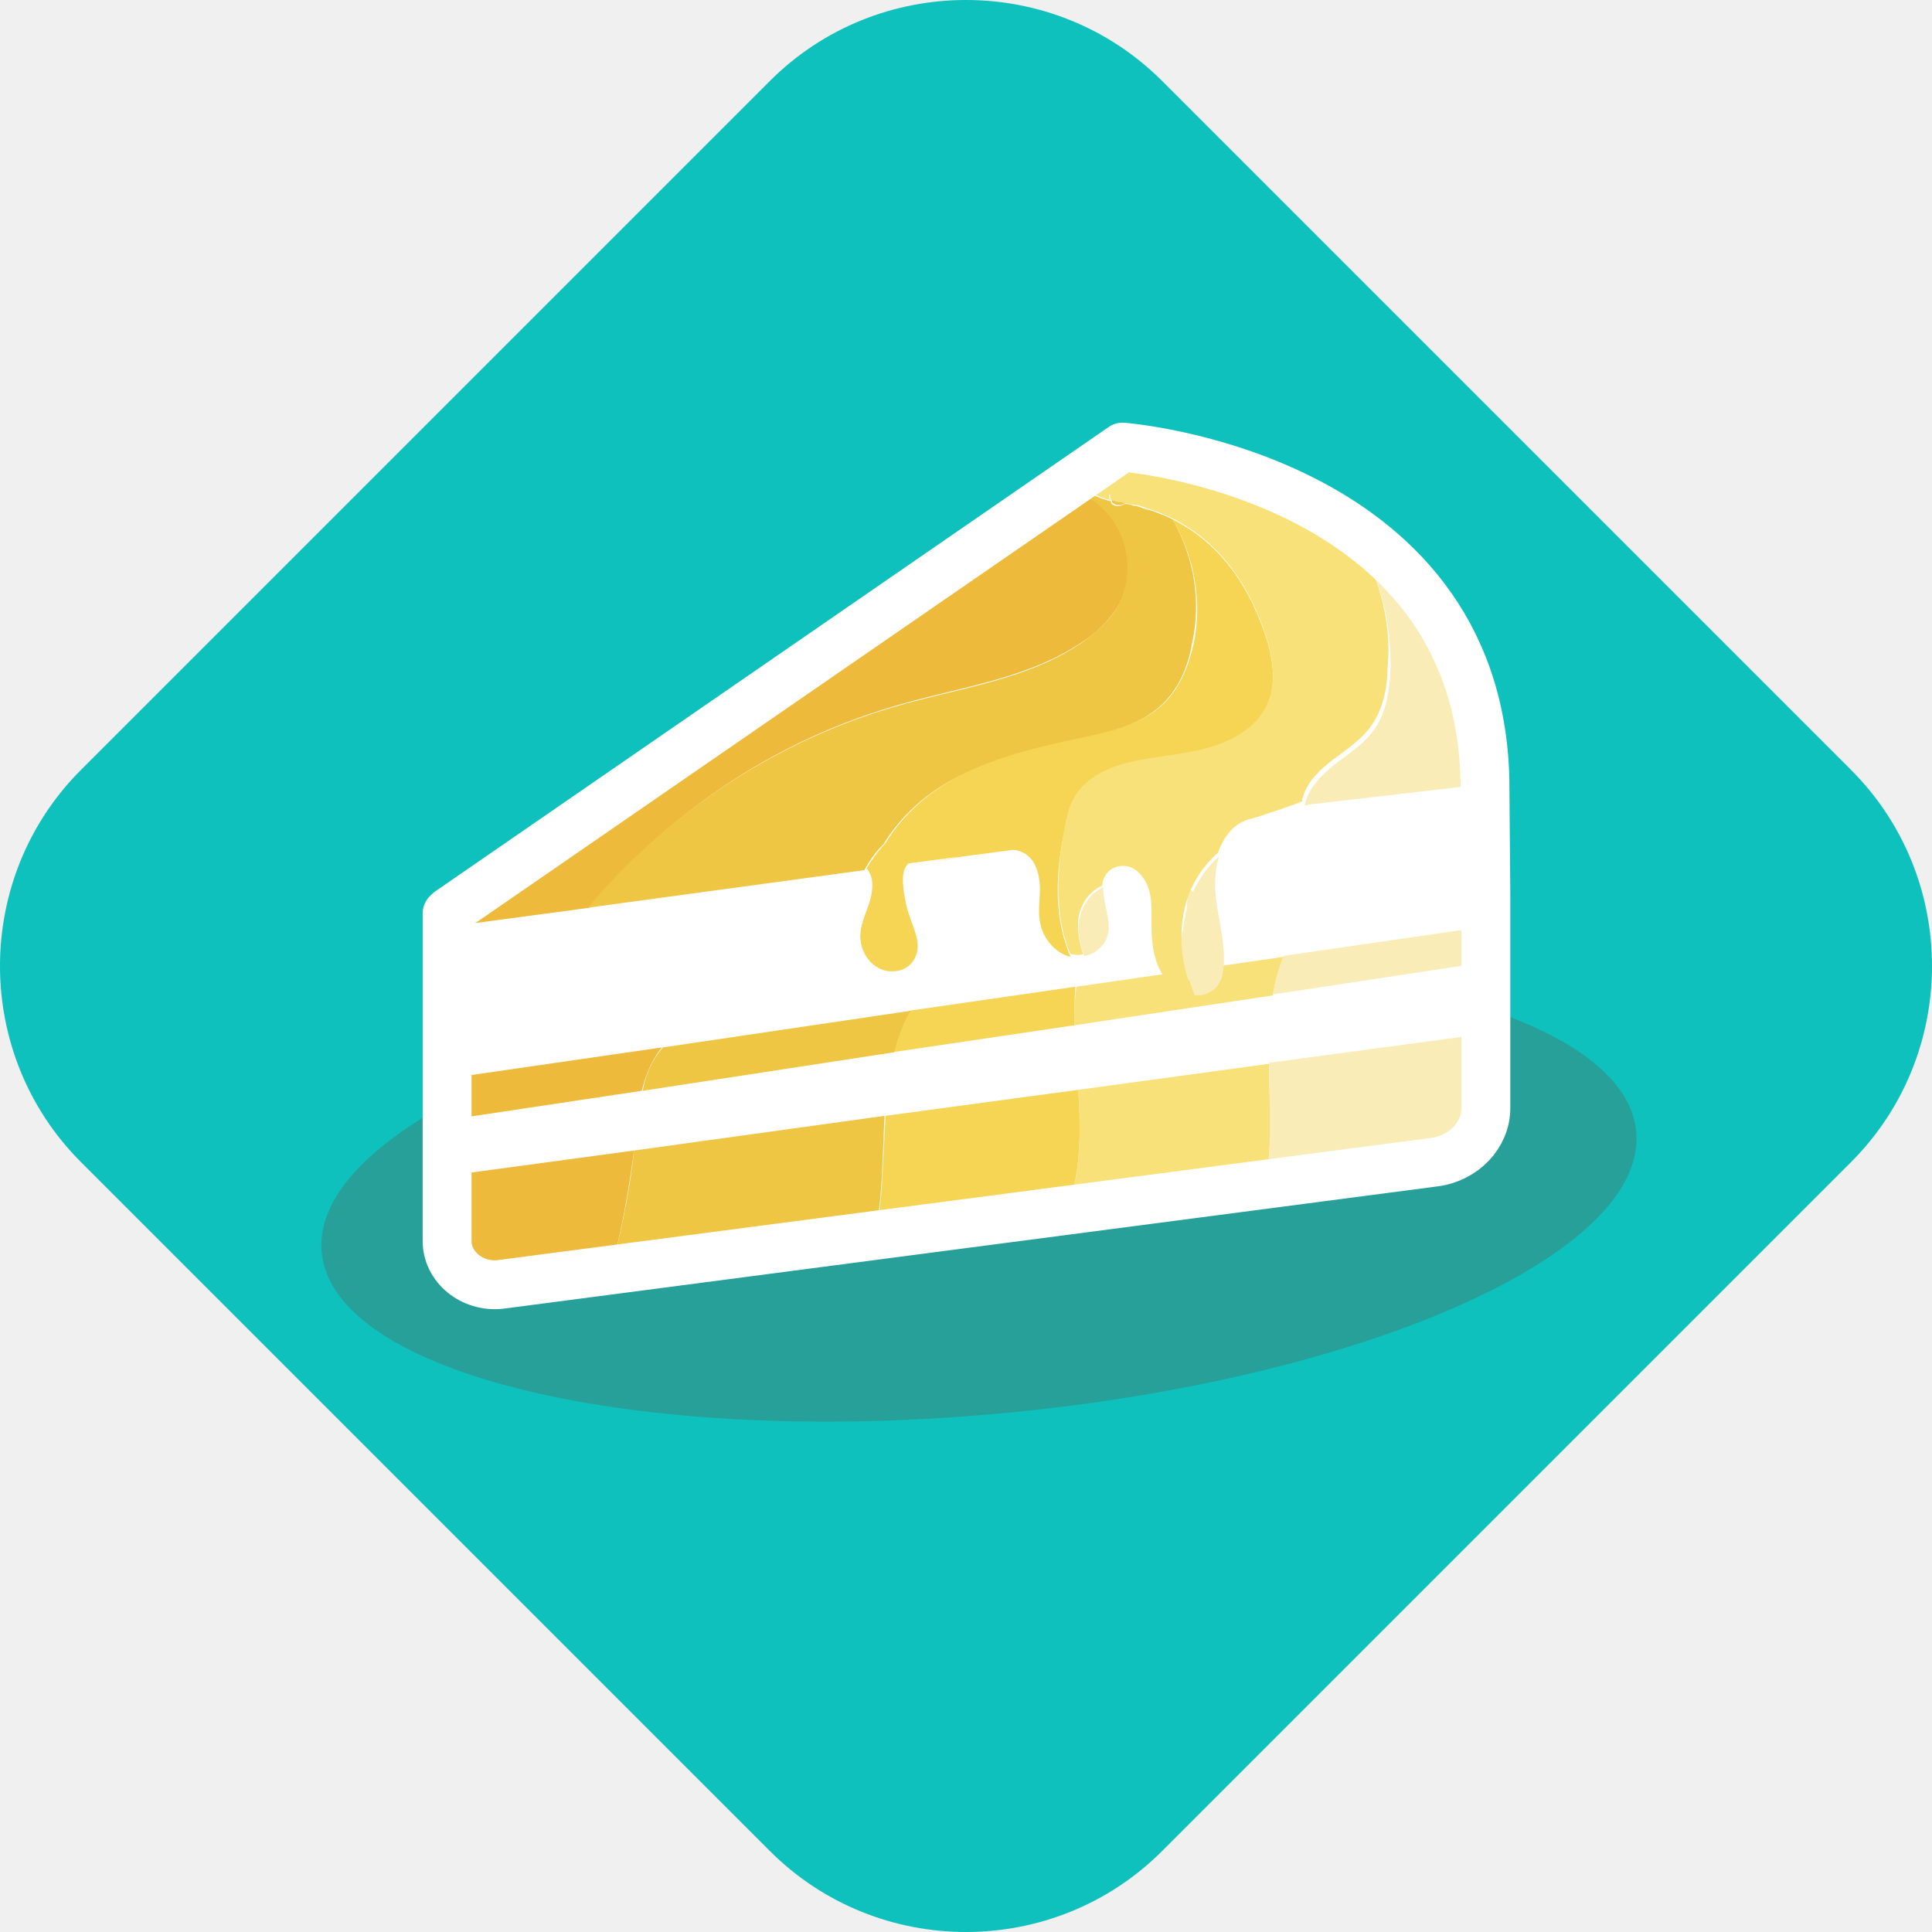
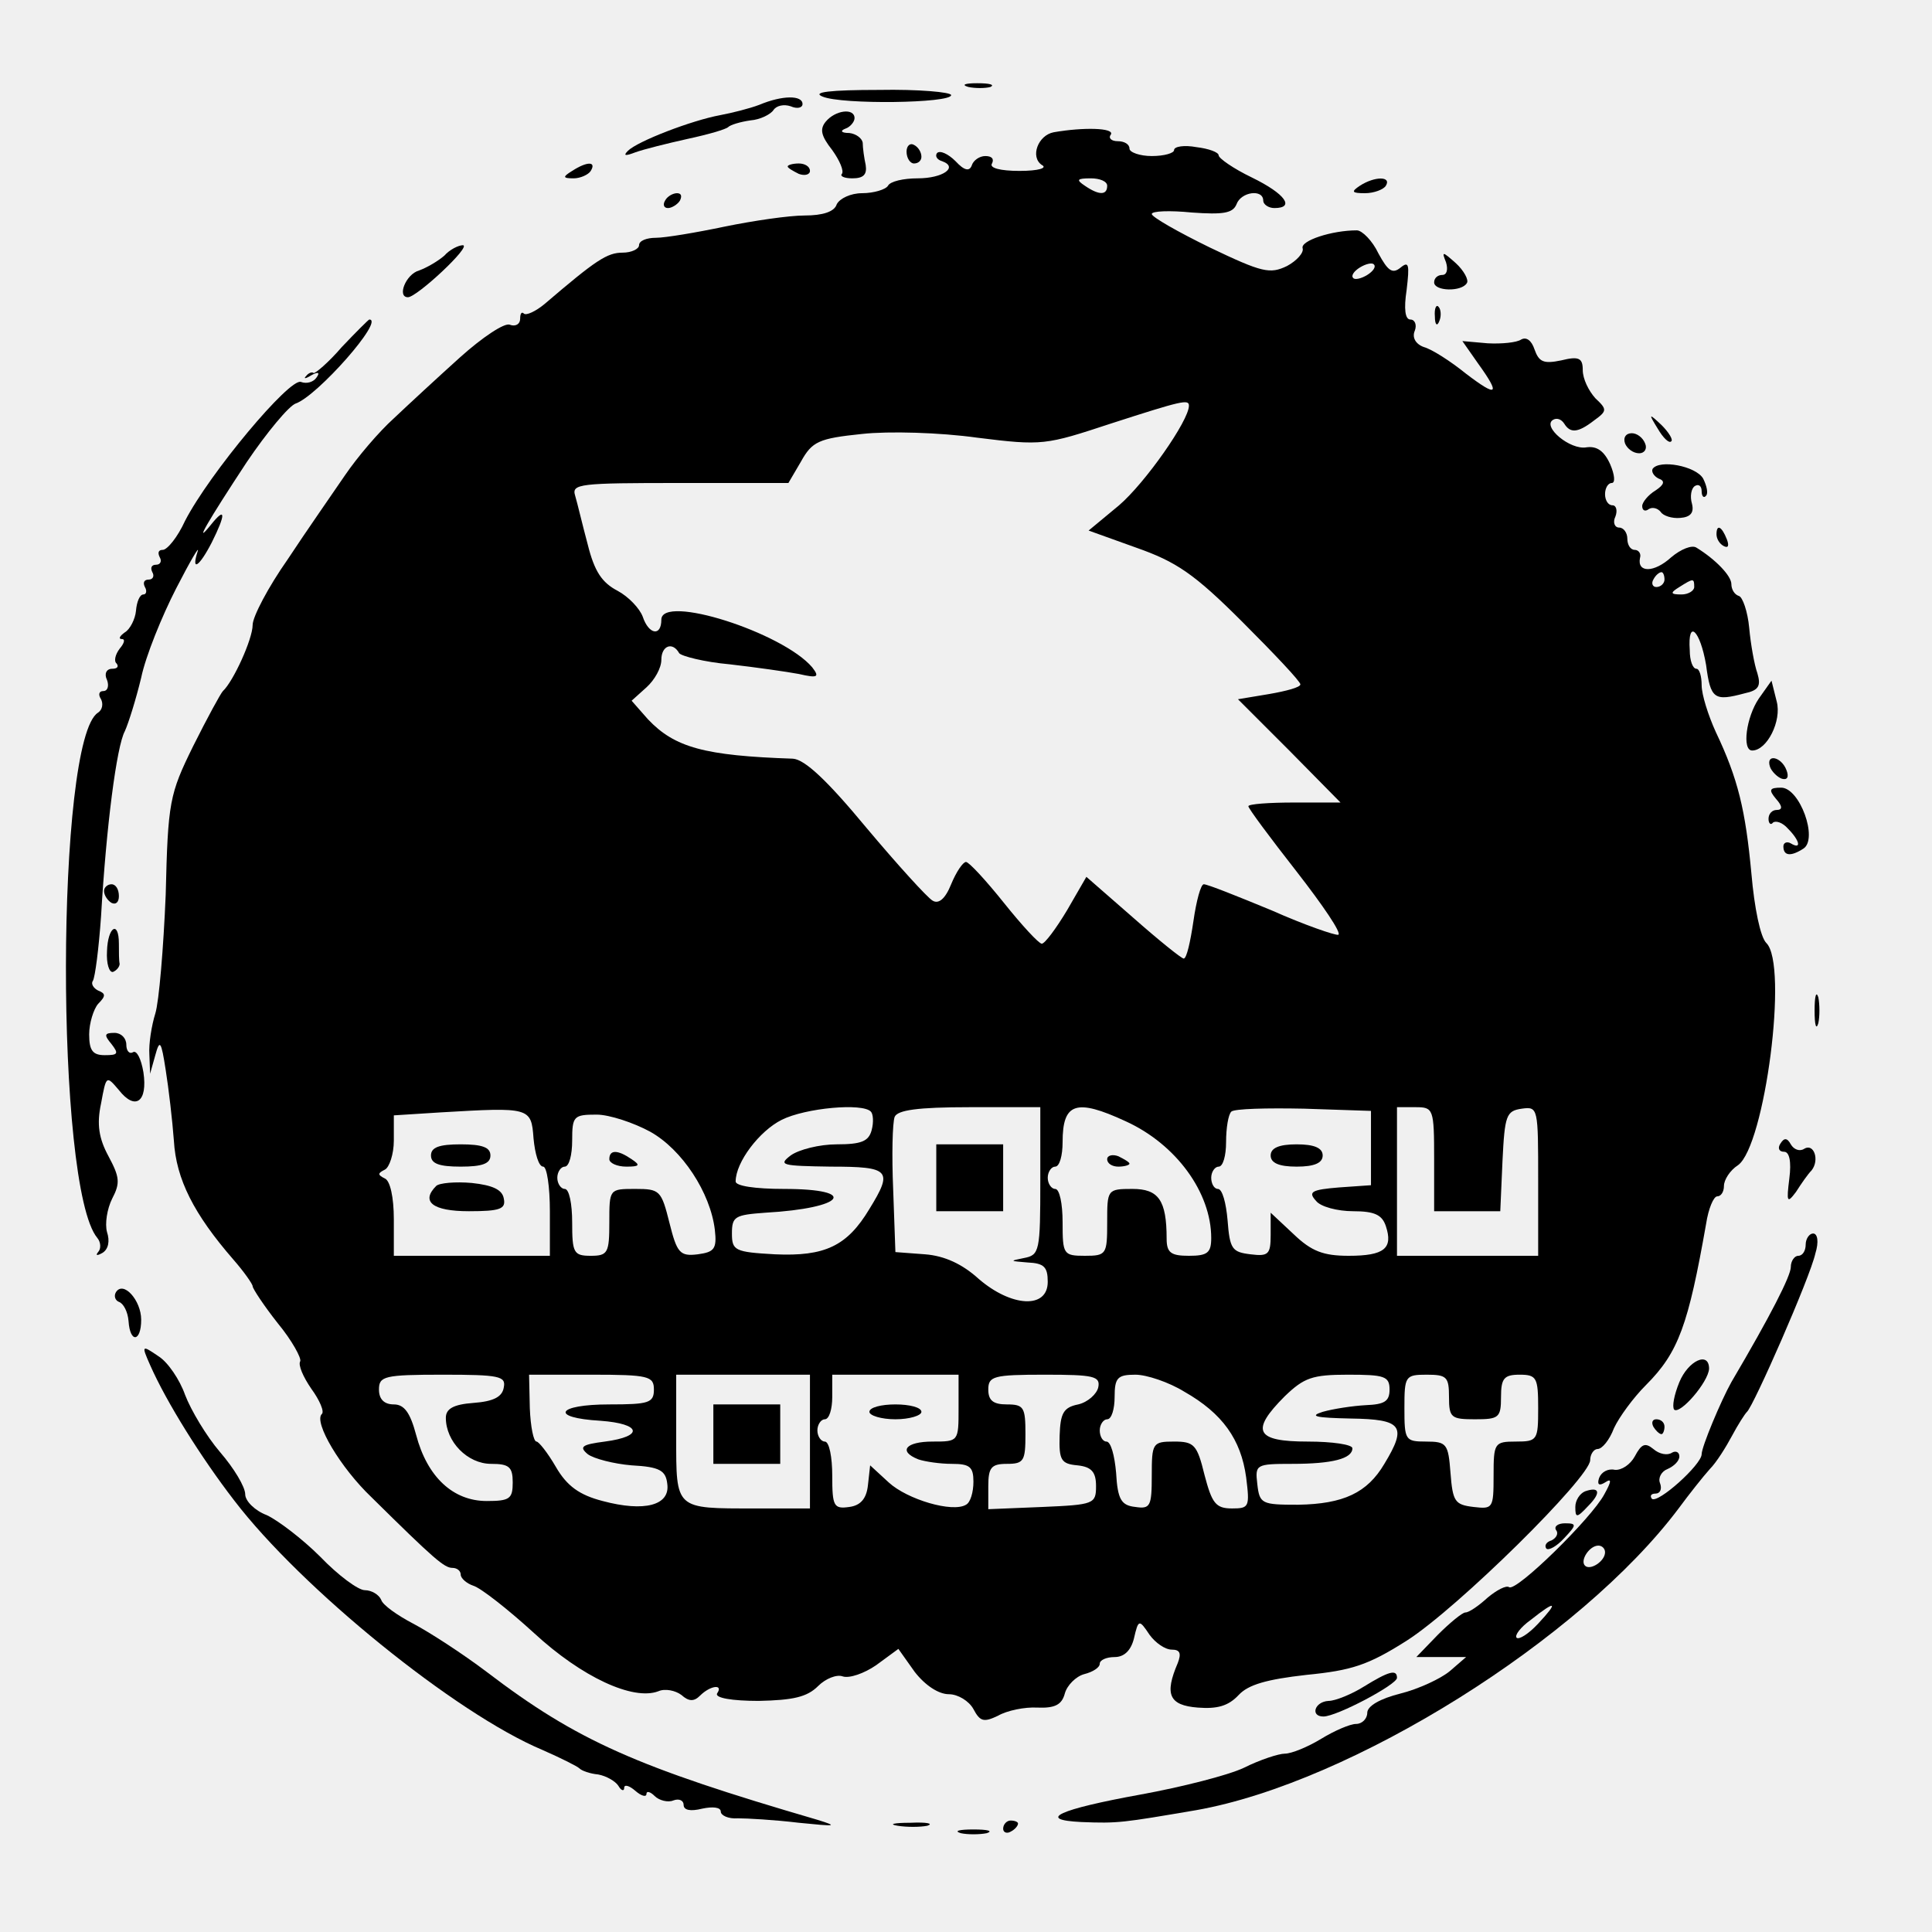
- <svg xmlns="http://www.w3.org/2000/svg" version="1.1" id="Layer_1" x="0px" y="0px" viewBox="0 0 200.5 200.5" enable-background="new 0 0 200.5 200.5" xml:space="preserve">
-   <path fill="#0EC1BC" d="M192.1,120.6l-71.5,71.5c-11.2,11.2-29.5,11.2-40.7,0L8.4,120.6c-11.2-11.2-11.2-29.5,0-40.7L79.9,8.4  c11.2-11.2,29.5-11.2,40.7,0l71.5,71.5C203.3,91.1,203.3,109.4,192.1,120.6z" />
-   <ellipse transform="matrix(0.9958 -9.115107e-02 9.115107e-02 0.9958 -10.8562 9.7731)" fill="#27A09A" cx="101.6" cy="123.7" rx="68.5" ry="23.1" />
-   <g>
-     <path fill="#FFFFFF" d="M153.4,80.8c-0.8-30.3-37.1-32.9-37.1-32.9L47.3,94l0,0l-0.2,0.2l0,1.8l0-1.8v11.2v7.4v3.9v5.3v4.8   c0,2.6,2.6,4.6,5.4,4.3l95.7-12.2c3-0.4,5.2-2.7,5.2-5.4v-4.7V102v-3.4v-6.4L153.4,80.8L153.4,80.8z" />
-     <g>
-       <path fill="#F9E17A" d="M131.7,110.4l-19.8,2.7c0.2,3.3,0.3,6.6-0.4,9.8c-0.1,0.3-0.1,0.5-0.2,0.8l20.3-2.9    c0.2-1.5,0.2-3.1,0.2-4.6C131.8,114.2,131.7,112.3,131.7,110.4z" />
-       <path fill="#F6D555" d="M111.9,113.1l-20,2.7c-0.2,3.6-0.3,7.2-0.7,10.7l20.1-2.8c0.1-0.3,0.1-0.5,0.2-0.8    C112.2,119.6,112.1,116.4,111.9,113.1z" />
-       <path fill="#EDBA3B" d="M47.3,121.9v5.3c0,2.9,2.5,5.1,5.4,4.7l11.1-1.6c0.9-3.6,1.5-7.2,2-10.9L47.3,121.9z" />
-       <path fill="#EFC643" d="M65.8,119.4c-0.4,3.7-1.1,7.3-2,10.9l27.3-3.8c0.5-3.5,0.5-7.1,0.7-10.7L65.8,119.4z" />
-       <path fill="#F9ECB7" d="M131.8,116.1c0,1.5,0,3.1-0.2,4.6l16.4-2.3c3-0.4,5.2-2.9,5.2-5.9v-5.1l-21.5,2.9    C131.7,112.3,131.8,114.2,131.8,116.1z" />
-       <path fill="#F9E17A" d="M111.5,106.4l20.6-3.1c0.2-1.4,0.6-2.7,1.1-4l-21.5,3.1C111.5,103.7,111.5,105,111.5,106.4z" />
-       <path fill="#F9ECB7" d="M132.1,103.2l21.1-3.2v-3.7l-20,2.9C132.7,100.5,132.3,101.9,132.1,103.2z" />
-       <path fill="#EDBA3B" d="M68.6,108.8c0,0,0.1-0.1,0.1-0.1l-21.4,3.1v4.3l19.3-2.9C67,111.6,67.6,110.1,68.6,108.8z" />
-       <path fill="#F6D555" d="M111.5,106.4c0-1.3,0-2.7,0.1-4l-17.3,2.5c-0.8,1.3-1.3,2.8-1.7,4.3L111.5,106.4z" />
-       <path fill="#EFC643" d="M66.7,113.2l26.1-4c0.4-1.5,0.9-3,1.7-4.3l-25.7,3.8c0,0-0.1,0.1-0.1,0.1C67.6,110.1,67,111.6,66.7,113.2z    " />
-       <g>
-         <path fill="none" d="M135.6,83.5l0.1,0C135.7,83.5,135.7,83.5,135.6,83.5z" />
-         <path fill="#F6D555" d="M135.7,83.5l-0.1,0C135.5,83.7,135.7,83.5,135.7,83.5z" />
-         <path fill="#F9ECB7" d="M123.4,92.1c1.2,1.3,1.8,3,2.2,4.7c0.3,1.2,0.5,2.6-0.1,3.7c-0.6,1.1-2.2,1.7-3.1,0.8     c-1-1-0.4-2.6,0.1-3.9c0.7-1.9,0.9-4.1,0.5-6.1" />
-         <path fill="#F9ECB7" d="M112,95.6c-0.2,1.2,0.1,2.4,0.5,3.6c0.6-0.1,1.1-0.3,1.5-0.7c2.1-1.7,0.4-4.4,0.5-6.4     C113.1,92.7,112.2,94.1,112,95.6z" />
-         <path fill="#F9ECB7" d="M123.4,93.6c-1.1,3.1-0.7,6.6,0.6,9.7c0.3,0,0.7,0,1-0.1c1.6-0.5,1.9-1.8,2-3c0.2-2.7-0.8-5.4-0.9-8.2     c0-1,0.1-2.1,0.4-3.1C125.1,90.1,124,91.8,123.4,93.6z" />
-         <path fill="#F9ECB7" d="M139.9,54.5c3,4.4,4.6,9.7,4.4,15.1c-0.1,2.3-0.5,4.6-1.9,6.4c-1.1,1.4-2.7,2.4-4.1,3.5     c-1.3,1.1-2.6,2.4-2.9,4.1c0.1,0,0.2-0.1,0.3-0.1c0.1,0,0.1,0,0.1,0l15.5-1.8c1-0.1,1.8-1,1.7-2     C152.2,67.5,146.6,59.6,139.9,54.5z" />
-         <path fill="#F6D555" d="M131.2,65.6c-1.9-5.5-5-9.4-9.5-11.7c2.2,3.8,3.1,8.4,2.2,12.8c-0.5,2.3-1.4,4.6-3.1,6.3     c-2.4,2.3-5.8,2.9-9,3.6c-4.7,1-9.5,2.1-13.6,4.7c-2.5,1.5-4.8,3.7-6.3,6.2c0,0,0,0,0,0c-0.1,0.1-0.1,0.1-0.2,0.2     c-0.7,0.8-1.3,1.6-1.8,2.5l0.1,0c0.7,0.9,0.6,2.1,0.3,3.2c-0.3,1.1-0.9,2.2-1,3.4c-0.2,1.9,1.2,4.1,3.4,4c0.9,0,1.8-0.5,2.2-1.3     c0.8-1.4,0-2.9-0.5-4.4c-0.4-1.1-0.6-2.3-0.7-3.5c0-0.7,0-1.5,0.6-2c0,0,0,0,0,0l5.3-0.7c-1,0.2-2,0.4-2.9,0.6l3.1-0.6l5.3-0.7     c0.4,0,0.7,0.1,1.1,0.3c1.2,0.6,1.6,2,1.7,3.2c0.1,1.3-0.2,2.6,0,3.8c0.2,1.7,1.5,3.4,3.2,3.8c-0.3-0.7-0.5-1.3-0.7-2     c-1-3.6-0.7-7.5,0.1-11.2c0.2-1.1,0.5-2.2,1-3.1c0.4-0.7,0.9-1.2,1.6-1.7c0.5-0.4,1-0.7,1.5-1c2.8-1.4,6-1.5,9.1-2     c3.1-0.6,6.3-1.9,7.7-4.7C132.6,71,132.1,68.1,131.2,65.6z" />
-         <path fill="none" d="M116.8,52.2C116.8,52.2,116.8,52.2,116.8,52.2c-0.2,0-0.3-0.1-0.5-0.1C116.5,52.2,116.6,52.2,116.8,52.2z" />
-         <path fill="none" d="M117.8,52.5c-0.3-0.1-0.6-0.2-1-0.2c0,0,0,0,0,0C117.1,52.3,117.4,52.4,117.8,52.5z" />
-         <path fill="none" d="M117.9,52.5c0.4,0.1,0.8,0.2,1.2,0.4C118.7,52.7,118.3,52.6,117.9,52.5z" />
-         <path fill="none" d="M119.2,52.9c0.9,0.3,1.7,0.6,2.5,1C120.9,53.5,120.1,53.2,119.2,52.9z" />
-         <path fill="#F9E17A" d="M115.2,51.3c0,0.2,0,0.4,0.1,0.6c0,0,0.1,0,0.1,0c0-0.2,0-0.3,0-0.5C115.3,51.4,115.3,51.3,115.2,51.3z" />
-         <path fill="#F9E17A" d="M139.9,54.5c-10.6-8.2-23.9-9.2-23.9-9.2l-1.2,0.9l-2.5,1.8l-2.5,1.8c1,0.2,1.9,0.4,2.9,0.7     c0.5,0.7,1.4,1.1,2.5,1.4c-0.1-0.2-0.1-0.4-0.1-0.6c0.1,0,0.1,0.1,0.2,0.1c0,0.2,0,0.3,0,0.5c0.3,0.1,0.6,0.1,0.9,0.2     c0.2,0,0.3,0.1,0.5,0.1c0.3,0.1,0.6,0.1,1,0.2c0.1,0,0.1,0,0.2,0c0.4,0.1,0.8,0.2,1.2,0.4c0,0,0,0,0.1,0c0.9,0.3,1.7,0.6,2.5,1     c0,0,0,0,0,0v0c4.5,2.3,7.6,6.2,9.5,11.7c0.9,2.5,1.4,5.4,0.2,7.8c-1.4,2.8-4.6,4.1-7.7,4.7c-3.1,0.6-6.3,0.7-9.1,2     c-1.2,0.6-2.4,1.5-3.1,2.7c-0.6,1-0.8,2.1-1,3.1c-0.7,3.7-1,7.6-0.1,11.2c0.2,0.7,0.4,1.4,0.7,2c0.2,0,0.4,0.1,0.7,0.1     c0.2,0,0.4,0,0.6-0.1c-0.4-1.2-0.6-2.4-0.5-3.6c0.2-1.5,1.1-2.9,2.5-3.5c0-0.6,0.3-1.2,0.8-1.6c0.8-0.6,2-0.6,2.8,0.1     c1.7,1.5,1.5,3.6,1.5,5.5c0,2.3,0.3,4.8,2.1,6.3c0.6,0.5,1.4,0.8,2.2,0.8c-1.3-3-1.6-6.5-0.6-9.7c0.6-1.8,1.7-3.5,3.2-4.8     c0.6-1.7,1.7-3.1,3.3-3.5c0.6-0.1,4.3-1.4,5.4-1.8c0.3-1.7,1.5-3,2.9-4.1c1.4-1.1,3-2.1,4.1-3.5c1.4-1.8,1.9-4.2,1.9-6.4     C144.5,64.3,142.9,58.9,139.9,54.5z" />
-         <path fill="#EFC643" d="M115.4,51.9c0,0.1,0,0.1,0,0.2c0.3,0.4,1,0.4,1.4,0.1c-0.2,0-0.3-0.1-0.5-0.1     C116,52.1,115.7,52,115.4,51.9z" />
-         <path fill="#EFC643" d="M117.8,52.5c0.1,0,0.1,0,0.2,0C117.9,52.5,117.8,52.5,117.8,52.5z" />
-         <polygon fill="#EFC643" points="121.7,53.9 121.7,53.9 121.7,53.9    " />
-         <path fill="#EFC643" d="M119.1,52.9C119.2,52.9,119.2,52.9,119.1,52.9C119.2,52.9,119.2,52.9,119.1,52.9z" />
-         <path fill="#EDBA3B" d="M93.8,73c6.4-1.8,13.2-2.7,18.7-6.5c1.5-1,2.8-2.3,3.7-3.9c1.3-2.5,1.2-5.8-0.3-8.2     c-1.4-2.3-3.9-3.9-6.6-4.2L48.9,94.8c-0.4,0.3-0.2,1,0.4,1l11.9-1.6C69.6,84,81.1,76.5,93.8,73z" />
-         <path fill="#EFC643" d="M121.7,53.9C121.7,53.9,121.7,53.9,121.7,53.9c-0.8-0.4-1.6-0.7-2.5-1c0,0,0,0-0.1,0     c-0.4-0.1-0.8-0.3-1.2-0.4c-0.1,0-0.1,0-0.2,0c-0.3-0.1-0.6-0.2-1-0.2c-0.4,0.3-1.1,0.3-1.4-0.1c0-0.1,0-0.1,0-0.2     c0,0-0.1,0-0.1,0c0,0,0,0.1,0,0.1c0,0,0-0.1,0-0.1c-1.1-0.3-2-0.6-2.5-1.4c-1-0.3-1.9-0.5-2.9-0.7l-0.6,0.4     c2.7,0.3,5.2,1.9,6.6,4.2c1.5,2.5,1.6,5.7,0.3,8.2c-0.8,1.6-2.2,2.8-3.7,3.9c-5.4,3.8-12.3,4.7-18.7,6.5     c-12.7,3.5-24.2,11-32.7,21.1l28.7-3.9c0.5-0.9,1.1-1.8,1.8-2.5c0.1-0.1,0.1-0.1,0.2-0.2c1.5-2.5,3.8-4.7,6.3-6.2     c4.1-2.5,8.9-3.7,13.6-4.7c3.2-0.7,6.6-1.3,9-3.6c1.7-1.6,2.7-3.9,3.1-6.3C124.7,62.4,123.9,57.8,121.7,53.9z" />
-       </g>
-     </g>
-     <path fill="none" stroke="#FFFFFF" stroke-width="5.074" stroke-linecap="round" stroke-linejoin="round" stroke-miterlimit="10" d="   M154.1,80.8c-0.8-31.6-37.6-34.4-37.6-34.4L46.6,94.6l0,0l-0.2,0.2l0,0l0,0v11.7v7.7v4.1v5.5v5c0,2.7,2.6,4.8,5.5,4.5l97-12.7   c3-0.4,5.3-2.8,5.3-5.6v-4.9v-7v-3.5v-6.7L154.1,80.8L154.1,80.8z" />
+ <svg xmlns="http://www.w3.org/2000/svg" version="1.0" width="260pt" height="260pt" viewBox="0 0 260 260" preserveAspectRatio="xMidYMid meet">
+   <g transform="translate(0,260) scale(0.1,-0.1)" fill="#000000" stroke="none">
+     <path d="M1303 2483 c9 -2 23 -2 30 0 6 3 -1 5 -18 5 -16 0 -22 -2 -12 -5z" />
+     <path d="M1107 2470 c26 -11 173 -9 173 2 0 4 -44 8 -97 7 -66 0 -91 -3 -76 -9z" />
+     <path d="M1022 2459 c-13 -5 -37 -11 -53 -14 -38 -7 -111 -35 -124 -48 -7 -7 -3 -7 10 -2 11 4 43 12 70 18 28 6 52 13 55 16 3 3 16 7 30 9 13 1 27 8 31 14 4 6 14 8 23 5 9 -4 16 -2 16 3 0 12 -27 12 -58 -1z" />
+     <path d="M1111 2436 c-8 -10 -6 -19 9 -38 10 -14 16 -28 13 -32 -3 -3 3 -6 14 -6 15 0 20 5 18 18 -2 9 -4 23 -4 30 -1 6 -9 12 -18 13 -11 0 -13 3 -5 6 6 2 12 9 12 14 0 14 -26 11 -39 -5z" />
+     <path d="M1418 2422 c-21 -4 -32 -33 -16 -44 8 -4 -4 -8 -30 -8 -26 0 -41 4 -37 10 3 6 0 10 -9 10 -8 0 -16 -6 -18 -12 -3 -9 -10 -8 -22 5 -10 10 -21 15 -25 11 -3 -4 0 -9 7 -11 22 -8 1 -23 -33 -23 -19 0 -37 -4 -40 -10 -3 -5 -19 -10 -35 -10 -15 0 -30 -7 -34 -15 -3 -10 -19 -15 -43 -15 -21 0 -69 -7 -108 -15 -38 -8 -80 -15 -92 -15 -13 0 -23 -4 -23 -10 0 -5 -10 -10 -22 -10 -21 0 -36 -10 -105 -69 -12 -10 -25 -16 -28 -13 -3 3 -5 0 -5 -7 0 -7 -6 -11 -14 -8 -7 3 -37 -17 -67 -44 -30 -27 -70 -64 -89 -82 -20 -18 -49 -52 -66 -77 -17 -25 -52 -75 -77 -113 -26 -37 -47 -77 -47 -88 0 -19 -26 -76 -40 -89 -3 -3 -21 -36 -40 -74 -32 -65 -34 -75 -37 -200 -3 -72 -9 -144 -14 -160 -5 -16 -9 -41 -8 -55 l1 -26 7 25 c6 22 8 19 14 -20 4 -25 9 -68 11 -95 3 -52 27 -99 80 -160 14 -16 26 -33 26 -36 0 -3 15 -26 34 -50 19 -23 32 -47 30 -51 -3 -5 4 -21 15 -37 11 -15 18 -31 14 -34 -11 -11 25 -72 67 -112 85 -84 98 -95 109 -95 6 0 11 -4 11 -9 0 -5 8 -12 17 -15 10 -3 47 -32 82 -64 64 -59 133 -91 167 -78 9 4 23 1 31 -5 10 -9 17 -9 25 -1 14 14 32 16 23 3 -3 -6 20 -10 56 -10 46 1 65 5 80 20 10 10 25 16 33 13 9 -3 29 4 45 15 l30 22 22 -31 c14 -18 32 -30 46 -30 12 0 27 -9 33 -20 9 -17 14 -18 33 -9 12 7 36 12 53 11 24 -1 33 4 37 19 3 11 15 23 26 26 12 3 21 9 21 14 0 5 9 9 20 9 13 0 22 9 26 25 6 26 7 26 21 5 8 -11 21 -20 30 -20 11 0 13 -5 8 -18 -18 -42 -12 -57 27 -60 26 -2 41 2 55 17 13 14 38 21 91 27 61 6 83 13 135 46 69 44 247 220 247 243 0 8 5 15 10 15 6 0 16 12 22 28 7 15 26 41 43 58 44 44 57 81 81 217 3 20 10 37 15 37 5 0 9 6 9 14 0 8 8 21 19 28 36 26 68 270 38 299 -8 8 -16 47 -20 93 -8 86 -18 128 -48 191 -10 22 -19 50 -19 63 0 12 -3 22 -7 22 -5 0 -9 11 -9 25 -3 43 14 27 22 -20 6 -46 11 -49 52 -38 19 4 22 10 17 27 -4 11 -9 39 -11 61 -2 22 -9 42 -14 43 -6 2 -10 9 -10 16 0 11 -21 33 -47 49 -6 4 -21 -2 -34 -13 -23 -21 -46 -21 -42 -1 2 6 -2 11 -7 11 -6 0 -10 7 -10 15 0 8 -5 15 -11 15 -6 0 -9 7 -5 15 3 8 1 15 -4 15 -6 0 -10 7 -10 15 0 8 4 15 9 15 5 0 4 11 -2 25 -8 18 -18 25 -32 23 -22 -4 -60 28 -45 37 5 3 11 1 15 -5 8 -13 18 -13 40 4 18 13 18 15 2 30 -9 10 -17 26 -17 38 0 16 -5 19 -29 13 -24 -5 -30 -2 -36 15 -4 12 -11 17 -18 13 -6 -4 -26 -6 -45 -5 l-34 3 21 -30 c31 -43 26 -46 -16 -14 -21 17 -46 33 -57 36 -11 4 -16 13 -12 22 3 8 0 15 -6 15 -7 0 -9 14 -5 40 4 34 3 39 -8 30 -11 -9 -17 -5 -30 19 -8 17 -22 31 -29 31 -34 0 -76 -14 -73 -24 2 -6 -8 -17 -21 -24 -23 -11 -33 -9 -104 25 -43 21 -78 41 -78 45 0 4 24 5 54 2 42 -3 55 -1 60 11 6 17 36 21 36 5 0 -5 7 -10 15 -10 28 0 15 19 -30 41 -25 12 -45 26 -45 30 0 4 -13 9 -30 11 -16 3 -30 1 -30 -4 0 -4 -13 -8 -30 -8 -16 0 -30 5 -30 10 0 6 -7 10 -16 10 -8 0 -13 4 -9 9 5 9 -37 10 -77 3z m72 -72 c0 -13 -11 -13 -30 0 -12 8 -11 10 8 10 12 0 22 -4 22 -10z m350 -120 c-8 -5 -17 -7 -19 -4 -3 3 1 9 9 14 8 5 17 7 19 4 3 -3 -1 -9 -9 -14z m-240 -176 c0 -20 -59 -104 -94 -134 l-41 -34 64 -23 c54 -19 78 -35 143 -100 43 -43 78 -80 78 -84 0 -4 -19 -9 -42 -13 l-42 -7 69 -69 69 -70 -62 0 c-34 0 -62 -2 -62 -5 0 -3 29 -42 65 -88 35 -45 61 -83 56 -85 -4 -1 -45 13 -90 33 -46 19 -86 35 -91 35 -4 0 -10 -22 -14 -50 -4 -27 -9 -50 -13 -50 -3 0 -34 25 -68 55 l-63 55 -26 -45 c-15 -25 -30 -45 -34 -45 -4 0 -27 25 -51 55 -24 30 -47 55 -51 55 -4 0 -13 -13 -20 -30 -8 -20 -17 -27 -25 -22 -7 4 -47 48 -89 98 -53 64 -83 92 -99 93 -119 4 -159 15 -195 53 l-22 25 20 18 c11 10 20 26 20 37 0 19 15 25 24 9 3 -4 34 -12 68 -15 35 -4 77 -10 93 -13 26 -6 28 -4 18 9 -40 47 -203 99 -203 64 0 -23 -17 -20 -25 4 -4 11 -19 27 -34 35 -21 11 -31 26 -40 62 -7 26 -14 56 -17 66 -5 16 6 17 141 17 l146 0 17 29 c15 27 24 31 82 37 36 4 105 2 155 -5 88 -11 92 -10 180 19 96 31 105 33 105 24z m640 -234 c0 -5 -5 -10 -11 -10 -5 0 -7 5 -4 10 3 6 8 10 11 10 2 0 4 -4 4 -10z m40 -10 c0 -5 -8 -10 -17 -10 -15 0 -16 2 -3 10 19 12 20 12 20 0z m-1562 -742 c2 -21 7 -38 13 -38 5 0 9 -27 9 -60 l0 -60 -105 0 -105 0 0 49 c0 30 -5 52 -12 55 -10 5 -10 7 0 12 6 3 12 21 12 39 l0 34 63 4 c120 7 122 7 125 -35z m454 36 c3 -3 4 -14 1 -25 -4 -15 -14 -19 -47 -19 -23 0 -51 -7 -62 -15 -17 -13 -12 -14 54 -15 80 0 84 -5 52 -57 -30 -50 -60 -64 -127 -61 -54 3 -58 5 -58 28 0 23 4 25 45 28 107 6 127 32 25 32 -39 0 -65 4 -65 10 0 26 32 68 62 83 32 16 109 23 120 11z m228 -93 c0 -95 -1 -100 -22 -104 -20 -4 -19 -4 5 -6 22 -1 27 -6 27 -26 0 -37 -49 -34 -93 4 -22 20 -46 31 -72 33 l-40 3 -3 84 c-2 46 -1 90 2 98 4 9 30 13 101 13 l95 0 0 -99z m115 80 c68 -31 115 -96 115 -157 0 -20 -5 -24 -30 -24 -24 0 -30 4 -30 23 0 52 -11 67 -46 67 -34 0 -34 -1 -34 -45 0 -43 -1 -45 -30 -45 -29 0 -30 2 -30 45 0 25 -4 45 -10 45 -5 0 -10 7 -10 15 0 8 5 15 10 15 6 0 10 15 10 33 0 53 18 59 85 28z m330 -36 l0 -50 -43 -3 c-37 -3 -42 -6 -31 -18 6 -8 29 -14 50 -14 29 0 39 -5 44 -20 10 -30 -2 -40 -50 -40 -34 0 -50 6 -74 29 l-31 29 0 -30 c0 -26 -3 -29 -27 -26 -25 3 -28 7 -31 46 -2 23 -7 42 -13 42 -5 0 -9 7 -9 15 0 8 5 15 10 15 6 0 10 15 10 33 0 19 3 37 7 41 4 4 48 5 98 4 l90 -3 0 -50z m85 -15 l0 -70 45 0 44 0 3 68 c3 61 5 67 26 70 22 3 22 1 22 -97 l0 -101 -95 0 -95 0 0 100 0 100 25 0 c24 0 25 -2 25 -70z m-1055 37 c43 -24 81 -82 87 -132 3 -26 -1 -30 -23 -33 -24 -3 -28 2 -38 42 -11 44 -13 46 -46 46 -35 0 -35 0 -35 -45 0 -41 -2 -45 -25 -45 -23 0 -25 4 -25 45 0 25 -4 45 -10 45 -5 0 -10 7 -10 15 0 8 5 15 10 15 6 0 10 16 10 35 0 33 2 35 33 35 17 0 50 -11 72 -23z m-197 -344 c-2 -13 -14 -19 -41 -21 -27 -2 -37 -8 -37 -20 0 -32 29 -62 61 -62 24 0 29 -4 29 -25 0 -22 -4 -25 -35 -25 -45 0 -80 32 -95 89 -8 30 -16 41 -30 41 -13 0 -20 7 -20 20 0 18 7 20 86 20 76 0 85 -2 82 -17z m202 -3 c0 -18 -7 -20 -60 -20 -71 0 -81 -18 -12 -22 55 -4 59 -21 6 -28 -31 -4 -35 -7 -23 -17 8 -6 35 -13 59 -15 38 -2 46 -7 48 -25 4 -29 -31 -38 -87 -23 -31 8 -48 20 -63 46 -11 19 -23 34 -26 34 -4 0 -8 20 -9 45 l-1 45 84 0 c77 0 84 -2 84 -20z m210 -70 l0 -90 -74 0 c-108 0 -106 -2 -106 96 l0 84 90 0 90 0 0 -90z m200 45 c0 -45 0 -45 -35 -45 -36 0 -47 -13 -19 -24 9 -3 29 -6 45 -6 24 0 29 -4 29 -24 0 -14 -4 -28 -10 -31 -18 -11 -79 7 -104 30 l-25 23 -3 -27 c-2 -18 -10 -27 -25 -29 -21 -3 -23 1 -23 42 0 25 -4 46 -10 46 -5 0 -10 7 -10 15 0 8 5 15 10 15 6 0 10 14 10 30 l0 30 85 0 85 0 0 -45z m188 28 c-2 -9 -14 -20 -27 -23 -20 -4 -24 -12 -25 -42 -1 -33 2 -38 24 -40 19 -2 25 -9 25 -28 0 -24 -3 -25 -72 -28 l-73 -3 0 31 c0 25 4 30 25 30 23 0 25 4 25 40 0 36 -2 40 -25 40 -18 0 -25 5 -25 20 0 18 7 20 76 20 66 0 75 -2 72 -17z m116 -6 c51 -29 76 -64 83 -115 5 -40 4 -42 -19 -42 -22 0 -27 7 -37 45 -10 41 -14 45 -41 45 -29 0 -30 -2 -30 -46 0 -41 -2 -45 -22 -42 -19 2 -24 10 -26 46 -2 23 -7 42 -13 42 -5 0 -9 7 -9 15 0 8 5 15 10 15 6 0 10 14 10 30 0 26 4 30 28 30 15 0 45 -10 66 -23z m276 3 c0 -16 -7 -20 -32 -21 -18 -1 -44 -5 -58 -9 -19 -6 -9 -8 38 -9 69 -1 76 -10 45 -61 -23 -39 -55 -54 -116 -55 -49 0 -52 1 -55 28 -3 26 -2 27 47 27 54 0 81 7 81 21 0 5 -27 9 -60 9 -70 0 -78 14 -31 61 26 25 37 29 85 29 49 0 56 -2 56 -20z m80 -10 c0 -28 3 -30 35 -30 32 0 35 2 35 30 0 25 4 30 25 30 23 0 25 -4 25 -45 0 -43 -1 -45 -30 -45 -29 0 -30 -2 -30 -46 0 -44 -1 -45 -27 -42 -25 3 -28 7 -31 46 -3 39 -5 42 -33 42 -28 0 -29 2 -29 45 0 43 1 45 30 45 27 0 30 -3 30 -30z" />
+     <path d="M580 1045 c0 -11 11 -15 40 -15 29 0 40 4 40 15 0 11 -11 15 -40 15 -29 0 -40 -4 -40 -15z" />
+     <path d="M587 1004 c-21 -21 -5 -34 44 -34 42 0 50 3 47 17 -2 12 -15 18 -43 21 -22 2 -44 0 -48 -4z" />
+     <path d="M1260 1015 l0 -45 45 0 45 0 0 45 0 45 -45 0 -45 0 0 -45z" />
+     <path d="M1490 1040 c0 -6 7 -10 15 -10 8 0 15 2 15 4 0 2 -7 6 -15 10 -8 3 -15 1 -15 -4z" />
+     <path d="M1710 1045 c0 -10 11 -15 35 -15 24 0 35 5 35 15 0 10 -11 15 -35 15 -24 0 -35 -5 -35 -15z" />
+     <path d="M820 1040 c0 -5 10 -10 23 -10 18 0 19 2 7 10 -19 13 -30 13 -30 0z" />
+     <path d="M960 670 l0 -40 45 0 45 0 0 40 0 40 -45 0 -45 0 0 -40z" />
+     <path d="M1170 700 c0 -5 16 -10 35 -10 19 0 35 5 35 10 0 6 -16 10 -35 10 -19 0 -35 -4 -35 -10z" />
+     <path d="M1220 2396 c0 -9 5 -16 10 -16 6 0 10 4 10 9 0 6 -4 13 -10 16 -5 3 -10 -1 -10 -9z" />
+     <path d="M770 2370 c-13 -8 -13 -10 2 -10 9 0 20 5 23 10 8 13 -5 13 -25 0z" />
+     <path d="M1060 2376 c0 -2 7 -6 15 -10 8 -3 15 -1 15 4 0 6 -7 10 -15 10 -8 0 -15 -2 -15 -4z" />
+     <path d="M1830 2350 c-12 -8 -11 -10 7 -10 12 0 25 5 28 10 8 13 -15 13 -35 0z" />
+     <path d="M895 2330 c-3 -5 -2 -10 4 -10 5 0 13 5 16 10 3 6 2 10 -4 10 -5 0 -13 -4 -16 -10z" />
+     <path d="M598 2256 c-8 -7 -23 -16 -34 -20 -18 -5 -30 -36 -15 -36 12 0 86 69 74 70 -6 0 -18 -6 -25 -14z" />
+     <path d="M1946 2247 c3 -10 1 -17 -5 -17 -6 0 -11 -4 -11 -10 0 -12 37 -13 44 -1 3 4 -4 17 -15 27 -18 16 -19 16 -13 1z" />
+     <path d="M1931 2174 c0 -11 3 -14 6 -6 3 7 2 16 -1 19 -3 4 -6 -2 -5 -13z" />
+     <path d="M460 2133 c-18 -21 -36 -36 -38 -35 -2 2 -7 0 -10 -4 -4 -4 -1 -4 7 1 9 5 12 4 7 -3 -4 -6 -13 -9 -21 -6 -15 6 -123 -123 -156 -187 -10 -22 -24 -39 -30 -39 -6 0 -7 -4 -4 -10 3 -5 1 -10 -5 -10 -6 0 -8 -4 -5 -10 3 -5 1 -10 -5 -10 -6 0 -8 -4 -5 -10 3 -5 2 -10 -2 -10 -5 0 -9 -10 -10 -22 -1 -11 -8 -25 -15 -29 -7 -5 -9 -9 -4 -9 5 0 3 -6 -3 -13 -6 -8 -8 -17 -4 -20 3 -4 1 -7 -6 -7 -8 0 -11 -7 -7 -15 3 -8 1 -15 -5 -15 -6 0 -7 -5 -3 -11 3 -6 2 -14 -4 -18 -57 -35 -58 -639 -1 -707 5 -6 5 -15 1 -19 -4 -5 -1 -5 6 -1 8 5 10 16 6 28 -3 11 0 31 7 45 11 21 10 29 -5 57 -13 24 -16 43 -10 71 7 38 7 38 24 18 22 -28 39 -16 33 24 -3 18 -9 30 -14 27 -5 -3 -9 2 -9 10 0 9 -7 16 -16 16 -14 0 -14 -3 -4 -15 10 -13 9 -15 -9 -15 -16 0 -21 6 -21 28 0 15 6 34 12 41 11 11 10 14 0 18 -6 3 -10 9 -7 13 3 5 8 44 11 87 7 121 21 229 32 249 5 11 15 43 22 72 6 29 28 83 47 120 19 37 32 59 29 50 -9 -28 2 -21 19 12 19 38 19 49 -1 24 -25 -31 -4 5 48 84 27 40 57 76 66 79 29 10 120 113 99 113 -1 0 -18 -17 -37 -37z" />
+     <path d="M2231 2023 c7 -12 15 -20 18 -17 3 2 -3 12 -13 22 -17 16 -18 16 -5 -5z" />
+     <path d="M2187 2003 c3 -7 11 -13 19 -13 7 0 11 6 8 13 -3 8 -11 14 -18 14 -8 0 -12 -6 -9 -14z" />
+     <path d="M2224 1969 c-2 -4 2 -10 8 -13 9 -3 8 -8 -4 -16 -10 -6 -18 -16 -18 -21 0 -6 4 -8 9 -4 5 3 12 1 16 -4 3 -5 15 -9 26 -8 14 1 19 7 16 19 -3 10 -1 21 4 24 5 3 9 0 9 -7 0 -7 3 -10 6 -6 3 3 1 13 -4 23 -10 17 -59 26 -68 13z" />
+     <path d="M2310 1881 c0 -6 4 -13 10 -16 6 -3 7 1 4 9 -7 18 -14 21 -14 7z" />
+     <path d="M2367 1660 c-17 -25 -23 -70 -9 -70 20 0 40 40 33 66 l-7 28 -17 -24z" />
+     <path d="M2382 1568 c2 -6 10 -14 16 -16 7 -2 10 2 6 12 -7 18 -28 22 -22 4z" />
+     <path d="M2390 1525 c9 -10 9 -15 1 -15 -6 0 -11 -5 -11 -12 0 -6 3 -9 6 -5 4 3 13 0 20 -8 16 -16 19 -29 4 -20 -5 3 -10 1 -10 -4 0 -13 10 -14 27 -3 20 13 -5 82 -30 82 -16 0 -17 -3 -7 -15z" />
+     <path d="M140 1401 c0 -6 5 -13 10 -16 6 -3 10 1 10 9 0 9 -4 16 -10 16 -5 0 -10 -4 -10 -9z" />
+     <path d="M144 1320 c-1 -17 3 -29 8 -28 5 2 9 7 9 11 -1 4 -1 16 -1 27 0 32 -15 23 -16 -10z" />
+     <path d="M2442 1240 c0 -19 2 -27 5 -17 2 9 2 25 0 35 -3 9 -5 1 -5 -18z" />
+     <path d="M2396 1061 c-4 -6 -2 -11 5 -11 7 0 10 -13 7 -36 -4 -32 -3 -34 9 -18 7 11 16 24 21 29 11 14 3 37 -10 29 -6 -4 -14 -1 -18 6 -5 9 -9 9 -14 1z" />
+     <path d="M2430 925 c0 -8 -4 -15 -10 -15 -5 0 -10 -7 -10 -15 0 -12 -27 -65 -80 -155 -14 -25 -40 -87 -40 -97 0 -14 -59 -67 -67 -60 -3 4 -1 7 5 7 6 0 9 6 6 14 -3 7 2 16 10 19 9 4 16 11 16 17 0 6 -5 8 -10 5 -6 -4 -17 -2 -25 5 -11 9 -16 7 -25 -10 -6 -11 -18 -19 -27 -18 -9 2 -18 -3 -21 -11 -3 -9 0 -11 8 -6 9 6 9 2 -1 -16 -17 -32 -118 -131 -128 -125 -4 3 -17 -4 -29 -14 -12 -11 -25 -20 -30 -20 -4 0 -21 -14 -37 -30 l-29 -30 34 0 33 0 -22 -19 c-12 -10 -42 -24 -66 -30 -28 -7 -45 -17 -45 -26 0 -8 -7 -15 -15 -15 -8 0 -29 -9 -47 -20 -18 -11 -40 -20 -49 -20 -8 0 -33 -8 -55 -19 -21 -10 -84 -26 -139 -36 -110 -20 -141 -34 -80 -37 50 -2 55 -1 155 16 209 37 517 230 649 406 14 19 33 43 42 53 9 9 22 30 30 45 8 15 17 29 20 32 9 8 85 181 92 213 5 16 3 27 -3 27 -5 0 -10 -7 -10 -15z m-270 -414 c0 -12 -20 -25 -27 -18 -7 7 6 27 18 27 5 0 9 -4 9 -9z m-90 -96 c-13 -14 -26 -22 -29 -19 -3 3 5 14 19 24 34 27 38 25 10 -5z" />
+     <path d="M156 861 c-3 -5 -1 -11 4 -13 6 -2 12 -13 13 -26 2 -30 17 -28 17 2 0 26 -24 53 -34 37z" />
+     <path d="M202 763 c22 -50 69 -125 113 -182 90 -118 298 -287 415 -336 25 -11 47 -22 50 -25 3 -3 14 -7 25 -8 11 -2 23 -9 27 -15 4 -7 8 -8 8 -3 0 5 7 3 15 -4 8 -7 15 -9 15 -4 0 4 5 3 11 -3 6 -6 18 -9 25 -6 8 3 14 0 14 -6 0 -7 9 -9 25 -5 14 3 25 2 25 -4 0 -5 10 -10 23 -9 12 0 49 -2 82 -6 50 -5 54 -5 25 4 -243 71 -323 106 -445 199 -33 25 -78 54 -99 65 -21 11 -41 25 -43 32 -3 7 -13 13 -22 13 -9 0 -36 20 -60 45 -24 24 -57 49 -72 56 -16 6 -29 19 -29 28 0 10 -15 35 -34 57 -18 21 -39 56 -47 77 -7 20 -23 44 -36 52 -22 15 -23 15 -11 -12z" />
+     <path d="M2260 740 c-7 -17 -10 -33 -7 -37 8 -7 46 37 47 55 0 24 -28 11 -40 -18z" />
+     <path d="M2225 680 c3 -5 8 -10 11 -10 2 0 4 5 4 10 0 6 -5 10 -11 10 -5 0 -7 -4 -4 -10z" />
+     <path d="M2133 593 c-7 -3 -13 -12 -13 -21 0 -15 2 -15 17 1 18 18 16 27 -4 20z" />
+     <path d="M2094 541 c4 -5 0 -11 -6 -14 -7 -2 -10 -7 -7 -11 3 -3 14 3 24 14 17 18 17 20 1 20 -9 0 -15 -4 -12 -9z" />
+     <path d="M1835 330 c-16 -10 -38 -19 -47 -19 -19 -1 -25 -21 -7 -21 18 0 99 43 99 52 0 12 -11 9 -45 -12z" />
+     <path d="M1208 143 c12 -2 30 -2 40 0 9 3 -1 5 -23 4 -22 0 -30 -2 -17 -4z" />
+     <path d="M1350 139 c0 -5 5 -7 10 -4 6 3 10 8 10 11 0 2 -4 4 -10 4 -5 0 -10 -5 -10 -11z" />
+     <path d="M1293 133 c9 -2 25 -2 35 0 9 3 1 5 -18 5 -19 0 -27 -2 -17 -5z" />
  </g>
</svg>
